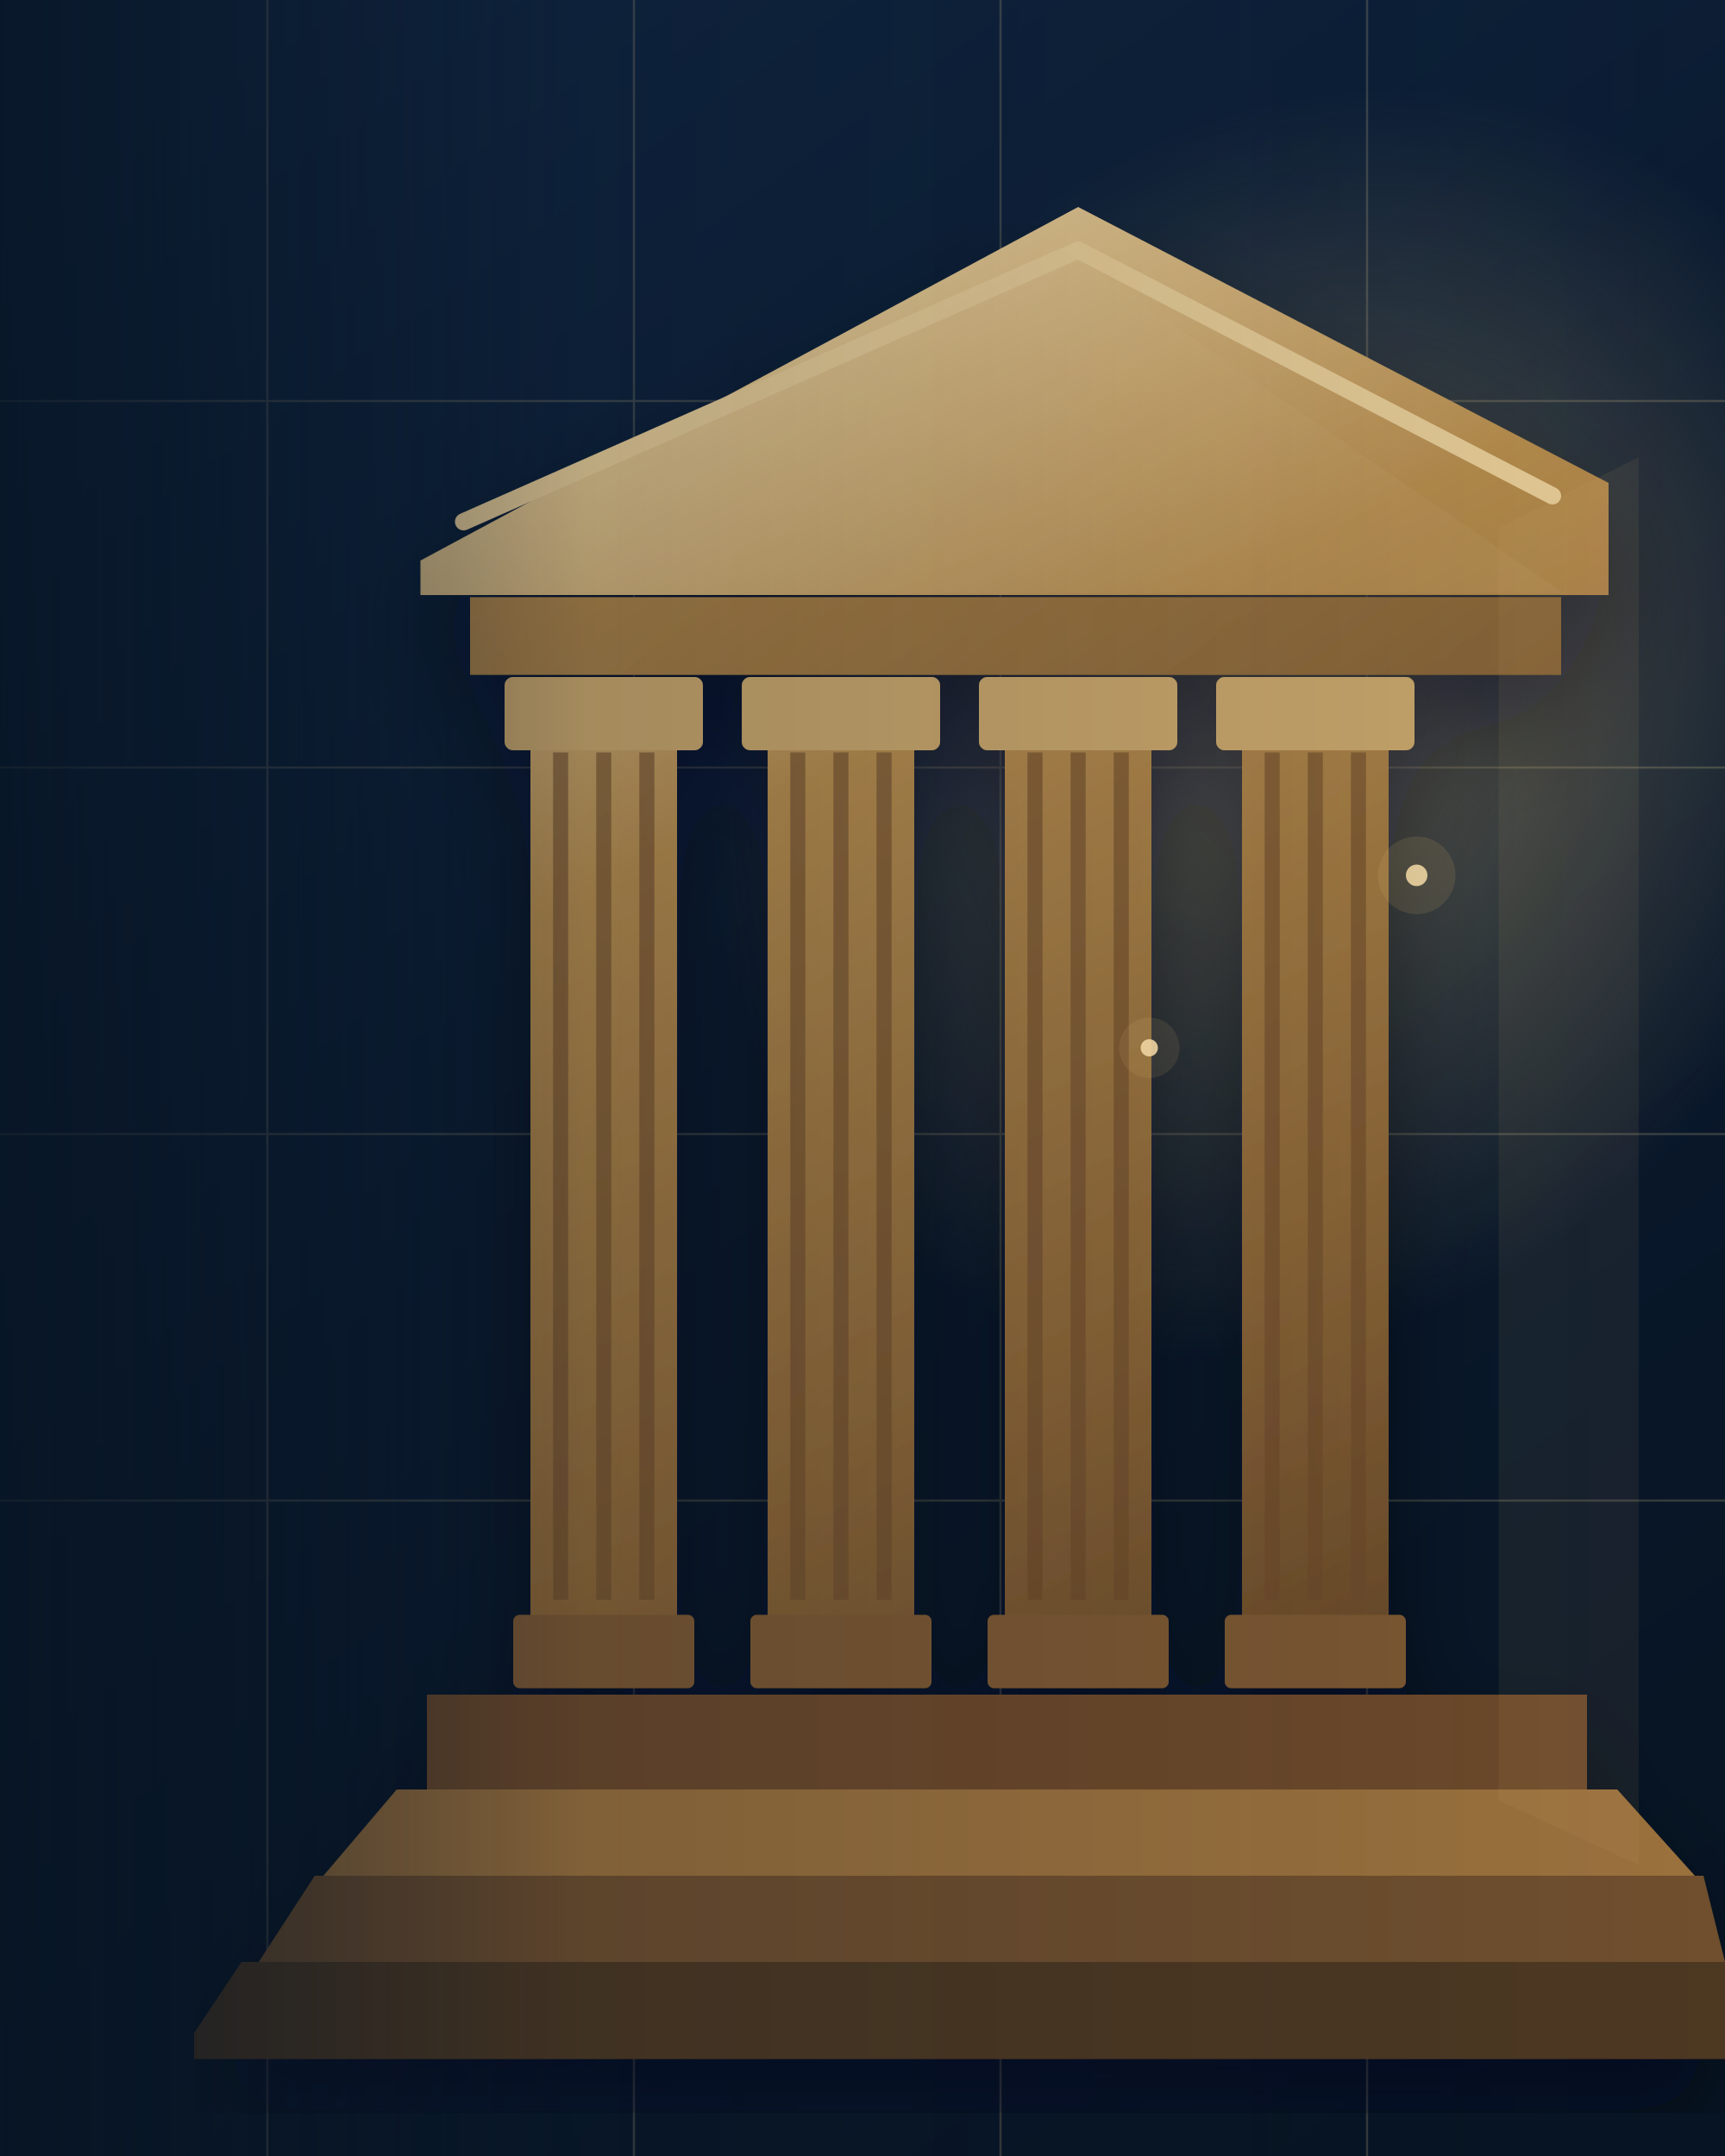
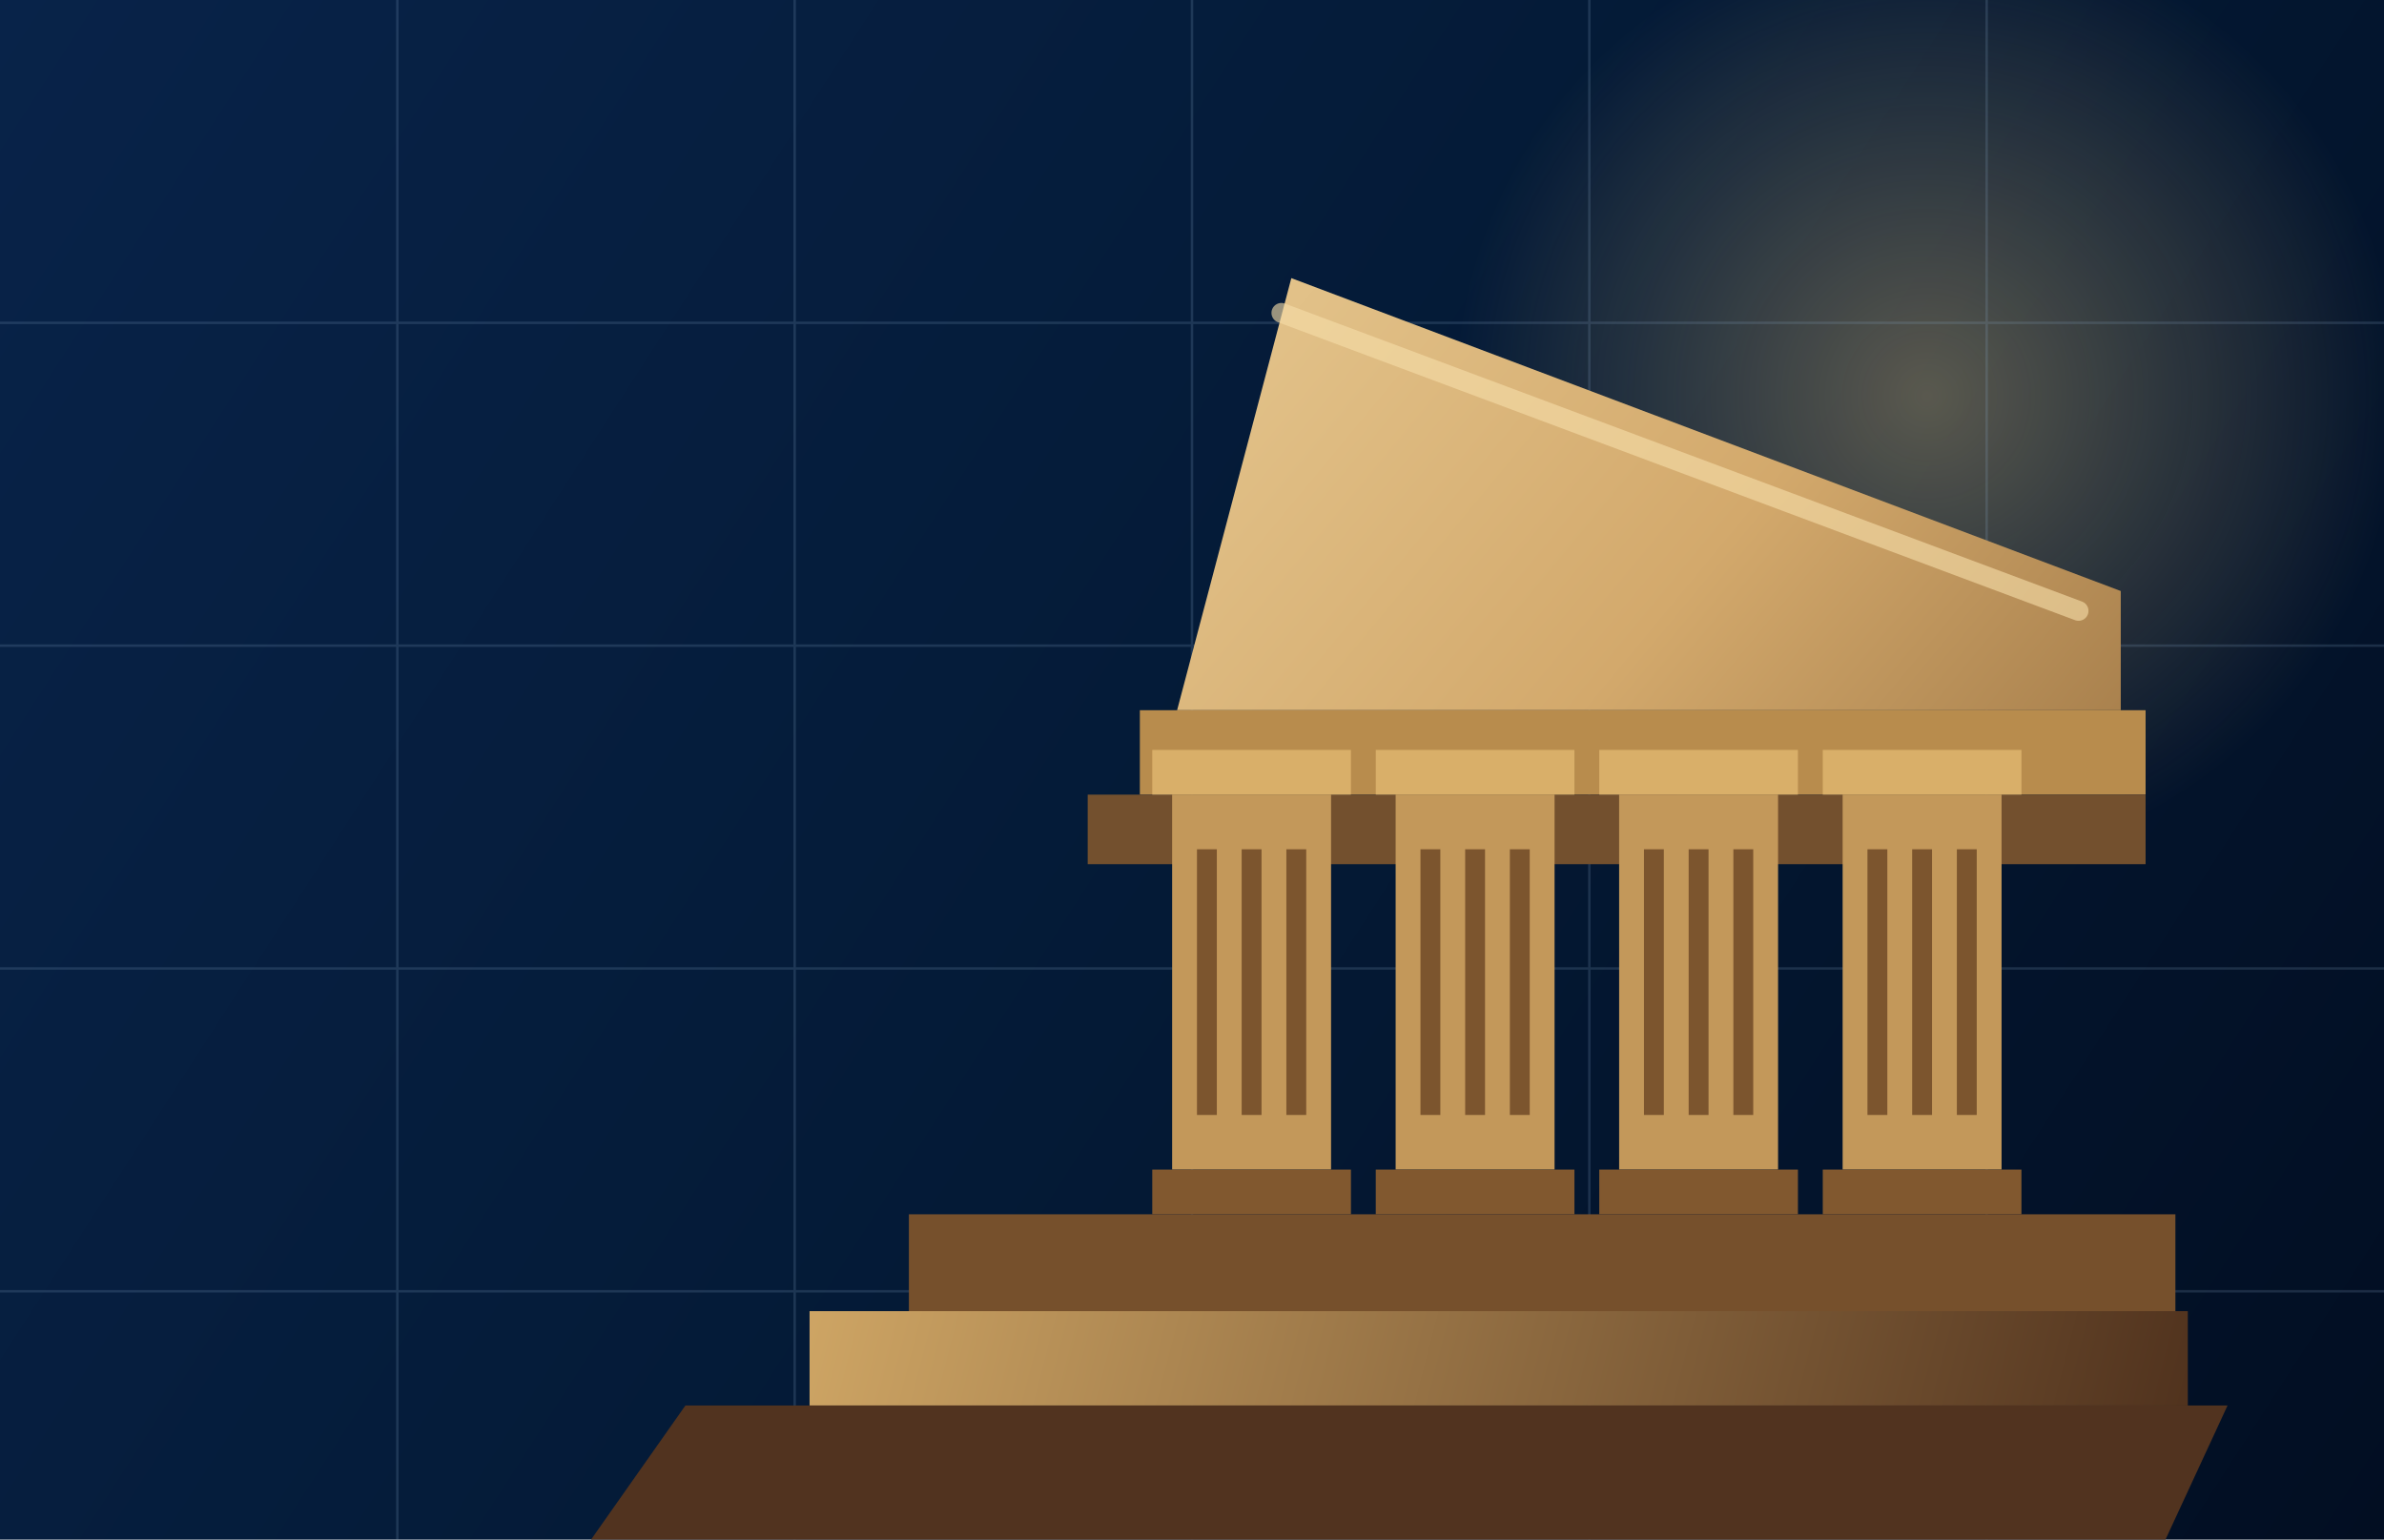
- <svg xmlns="http://www.w3.org/2000/svg" width="800" height="1000" viewBox="0 0 800 1000" fill="none">
+ <svg xmlns="http://www.w3.org/2000/svg" width="960" height="620" viewBox="0 0 960 620" fill="none">
  <defs>
-     <linearGradient id="bg" x1="70" y1="40" x2="730" y2="960" gradientUnits="userSpaceOnUse">
-       <stop stop-color="#102642" />
-       <stop offset="0.48" stop-color="#0A1A2F" />
-       <stop offset="1" stop-color="#071423" />
+     <linearGradient id="bg" x1="0" y1="0" x2="960" y2="620" gradientUnits="userSpaceOnUse">
+       <stop stop-color="#082349" />
+       <stop offset="0.52" stop-color="#041A36" />
+       <stop offset="1" stop-color="#020E22" />
    </linearGradient>
-     <linearGradient id="stone" x1="286" y1="174" x2="610" y2="848" gradientUnits="userSpaceOnUse">
-       <stop stop-color="#E4C994" />
-       <stop offset="0.28" stop-color="#B48A4C" />
-       <stop offset="0.68" stop-color="#8A6435" />
-       <stop offset="1" stop-color="#5E4125" />
+     <linearGradient id="stone" x1="300" y1="95" x2="885" y2="580" gradientUnits="userSpaceOnUse">
+       <stop stop-color="#F0D8A3" />
+       <stop offset="0.5" stop-color="#D3A96C" />
+       <stop offset="1" stop-color="#765028" />
    </linearGradient>
-     <linearGradient id="stoneDark" x1="180" y1="190" x2="692" y2="900" gradientUnits="userSpaceOnUse">
-       <stop stop-color="#B68B4C" />
-       <stop offset="1" stop-color="#4B321D" />
+     <linearGradient id="base" x1="290" y1="450" x2="870" y2="600" gradientUnits="userSpaceOnUse">
+       <stop stop-color="#DAB06B" />
+       <stop offset="1" stop-color="#51331E" />
    </linearGradient>
-     <radialGradient id="glow" cx="0" cy="0" r="1" gradientTransform="translate(602 336) rotate(122) scale(308 258)" gradientUnits="userSpaceOnUse">
-       <stop stop-color="#D6B77B" stop-opacity="0.42" />
-       <stop offset="1" stop-color="#D6B77B" stop-opacity="0" />
+     <radialGradient id="glow" cx="0" cy="0" r="1" gradientTransform="translate(775 160) rotate(90) scale(190)" gradientUnits="userSpaceOnUse">
+       <stop stop-color="#E6C47E" stop-opacity="0.38" />
+       <stop offset="1" stop-color="#E6C47E" stop-opacity="0" />
    </radialGradient>
-     <linearGradient id="fade" x1="0" y1="500" x2="800" y2="500" gradientUnits="userSpaceOnUse">
-       <stop stop-color="#071423" stop-opacity="0.78" />
-       <stop offset="0.34" stop-color="#071423" stop-opacity="0.18" />
-       <stop offset="1" stop-color="#071423" stop-opacity="0" />
-     </linearGradient>
-     <filter id="shadow" x="90" y="80" width="720" height="900" filterUnits="userSpaceOnUse" color-interpolation-filters="sRGB">
-       <feDropShadow dx="0" dy="24" stdDeviation="22" flood-color="#020812" flood-opacity="0.45" />
-     </filter>
  </defs>
-   <rect width="800" height="1000" fill="url(#bg)" />
-   <rect width="800" height="1000" fill="url(#glow)" />
-   <g opacity="0.22">
-     <path d="M0 186H800" stroke="#DCC28E" />
-     <path d="M0 356H800" stroke="#DCC28E" />
-     <path d="M0 526H800" stroke="#DCC28E" />
-     <path d="M0 696H800" stroke="#DCC28E" />
-     <path d="M124 0V1000" stroke="#DCC28E" />
-     <path d="M294 0V1000" stroke="#DCC28E" />
-     <path d="M464 0V1000" stroke="#DCC28E" />
-     <path d="M634 0V1000" stroke="#DCC28E" />
+   <rect width="960" height="620" fill="url(#bg)" />
+   <rect width="960" height="620" fill="url(#glow)" />
+   <g opacity="0.18" stroke="#8FB1D1">
+     <path d="M0 130H960" />
+     <path d="M0 260H960" />
+     <path d="M0 390H960" />
+     <path d="M0 520H960" />
+     <path d="M160 0V620" />
+     <path d="M320 0V620" />
+     <path d="M480 0V620" />
+     <path d="M640 0V620" />
+     <path d="M800 0V620" />
  </g>
-   <g filter="url(#shadow)">
-     <path d="M195 260L500 96L746 224V276H195V260Z" fill="url(#stone)" />
-     <path d="M215 242L500 116L720 230" stroke="#E4C994" stroke-width="8" stroke-linecap="round" stroke-linejoin="round" />
-     <rect x="218" y="277" width="506" height="36" fill="url(#stoneDark)" />
-     <g>
-       <rect x="246" y="329" width="68" height="432" rx="3" fill="url(#stone)" />
-       <rect x="234" y="314" width="92" height="34" rx="4" fill="#C8A56A" />
-       <rect x="238" y="749" width="84" height="34" rx="3" fill="#7D5930" />
-       <path d="M260 349V742M280 349V742M300 349V742" stroke="#6C4A2A" stroke-width="7" opacity="0.6" />
+   <path d="M520 112L854 238V286H474L520 112Z" fill="url(#stone)" />
+   <path d="M516 126L837 246" stroke="#F6DDA8" stroke-width="8" stroke-linecap="round" opacity="0.62" />
+   <rect x="459" y="286" width="405" height="34" fill="#B88C4D" />
+   <rect x="438" y="320" width="426" height="28" fill="#73502E" />
+   <g>
+     <g transform="translate(472 0)">
+       <rect y="320" width="64" height="151" fill="#C3985A" />
+       <rect x="10" y="342" width="8" height="107" fill="#7C552E" />
+       <rect x="28" y="342" width="8" height="107" fill="#7C552E" />
+       <rect x="46" y="342" width="8" height="107" fill="#7C552E" />
+       <rect x="-8" y="302" width="80" height="18" fill="#D9AF69" />
+       <rect x="-8" y="471" width="80" height="18" fill="#81582F" />
    </g>
-     <g>
-       <rect x="356" y="329" width="68" height="432" rx="3" fill="url(#stone)" />
-       <rect x="344" y="314" width="92" height="34" rx="4" fill="#C8A56A" />
-       <rect x="348" y="749" width="84" height="34" rx="3" fill="#7D5930" />
-       <path d="M370 349V742M390 349V742M410 349V742" stroke="#6C4A2A" stroke-width="7" opacity="0.6" />
+     <g transform="translate(562 0)">
+       <rect y="320" width="64" height="151" fill="#C3985A" />
+       <rect x="10" y="342" width="8" height="107" fill="#7C552E" />
+       <rect x="28" y="342" width="8" height="107" fill="#7C552E" />
+       <rect x="46" y="342" width="8" height="107" fill="#7C552E" />
+       <rect x="-8" y="302" width="80" height="18" fill="#D9AF69" />
+       <rect x="-8" y="471" width="80" height="18" fill="#81582F" />
    </g>
-     <g>
-       <rect x="466" y="329" width="68" height="432" rx="3" fill="url(#stone)" />
-       <rect x="454" y="314" width="92" height="34" rx="4" fill="#C8A56A" />
-       <rect x="458" y="749" width="84" height="34" rx="3" fill="#7D5930" />
-       <path d="M480 349V742M500 349V742M520 349V742" stroke="#6C4A2A" stroke-width="7" opacity="0.6" />
+     <g transform="translate(652 0)">
+       <rect y="320" width="64" height="151" fill="#C3985A" />
+       <rect x="10" y="342" width="8" height="107" fill="#7C552E" />
+       <rect x="28" y="342" width="8" height="107" fill="#7C552E" />
+       <rect x="46" y="342" width="8" height="107" fill="#7C552E" />
+       <rect x="-8" y="302" width="80" height="18" fill="#D9AF69" />
+       <rect x="-8" y="471" width="80" height="18" fill="#81582F" />
    </g>
-     <g>
-       <rect x="576" y="329" width="68" height="432" rx="3" fill="url(#stone)" />
-       <rect x="564" y="314" width="92" height="34" rx="4" fill="#C8A56A" />
-       <rect x="568" y="749" width="84" height="34" rx="3" fill="#7D5930" />
-       <path d="M590 349V742M610 349V742M630 349V742" stroke="#6C4A2A" stroke-width="7" opacity="0.6" />
+     <g transform="translate(742 0)">
+       <rect y="320" width="64" height="151" fill="#C3985A" />
+       <rect x="10" y="342" width="8" height="107" fill="#7C552E" />
+       <rect x="28" y="342" width="8" height="107" fill="#7C552E" />
+       <rect x="46" y="342" width="8" height="107" fill="#7C552E" />
+       <rect x="-8" y="302" width="80" height="18" fill="#D9AF69" />
+       <rect x="-8" y="471" width="80" height="18" fill="#81582F" />
    </g>
-     <rect x="198" y="786" width="538" height="44" fill="#6D4A29" />
-     <path d="M184 830H750L786 870H150L184 830Z" fill="#9B713E" />
-     <path d="M146 870H790L800 910H120L146 870Z" fill="#70502E" />
-     <path d="M112 910H800V955H82L112 910Z" fill="#4E3824" />
  </g>
-   <path d="M492 115L196 275H725L492 115Z" fill="#DCC18A" fill-opacity="0.08" />
-   <path d="M695 245L760 212V865L695 835V245Z" fill="#D8B77A" fill-opacity="0.08" />
-   <rect width="800" height="1000" fill="url(#fade)" />
-   <g opacity="0.9">
-     <circle cx="657" cy="406" r="5" fill="#F0D8A7" />
-     <circle cx="657" cy="406" r="18" fill="#E3BE75" fill-opacity="0.14" />
-     <circle cx="533" cy="486" r="4" fill="#F0D8A7" />
-     <circle cx="533" cy="486" r="14" fill="#E3BE75" fill-opacity="0.12" />
-   </g>
+   <rect x="366" y="489" width="510" height="39" fill="#76502C" />
+   <rect x="326" y="528" width="555" height="38" fill="url(#base)" />
+   <path d="M276 566H897L872 620H238L276 566Z" fill="#51331F" />
</svg>
